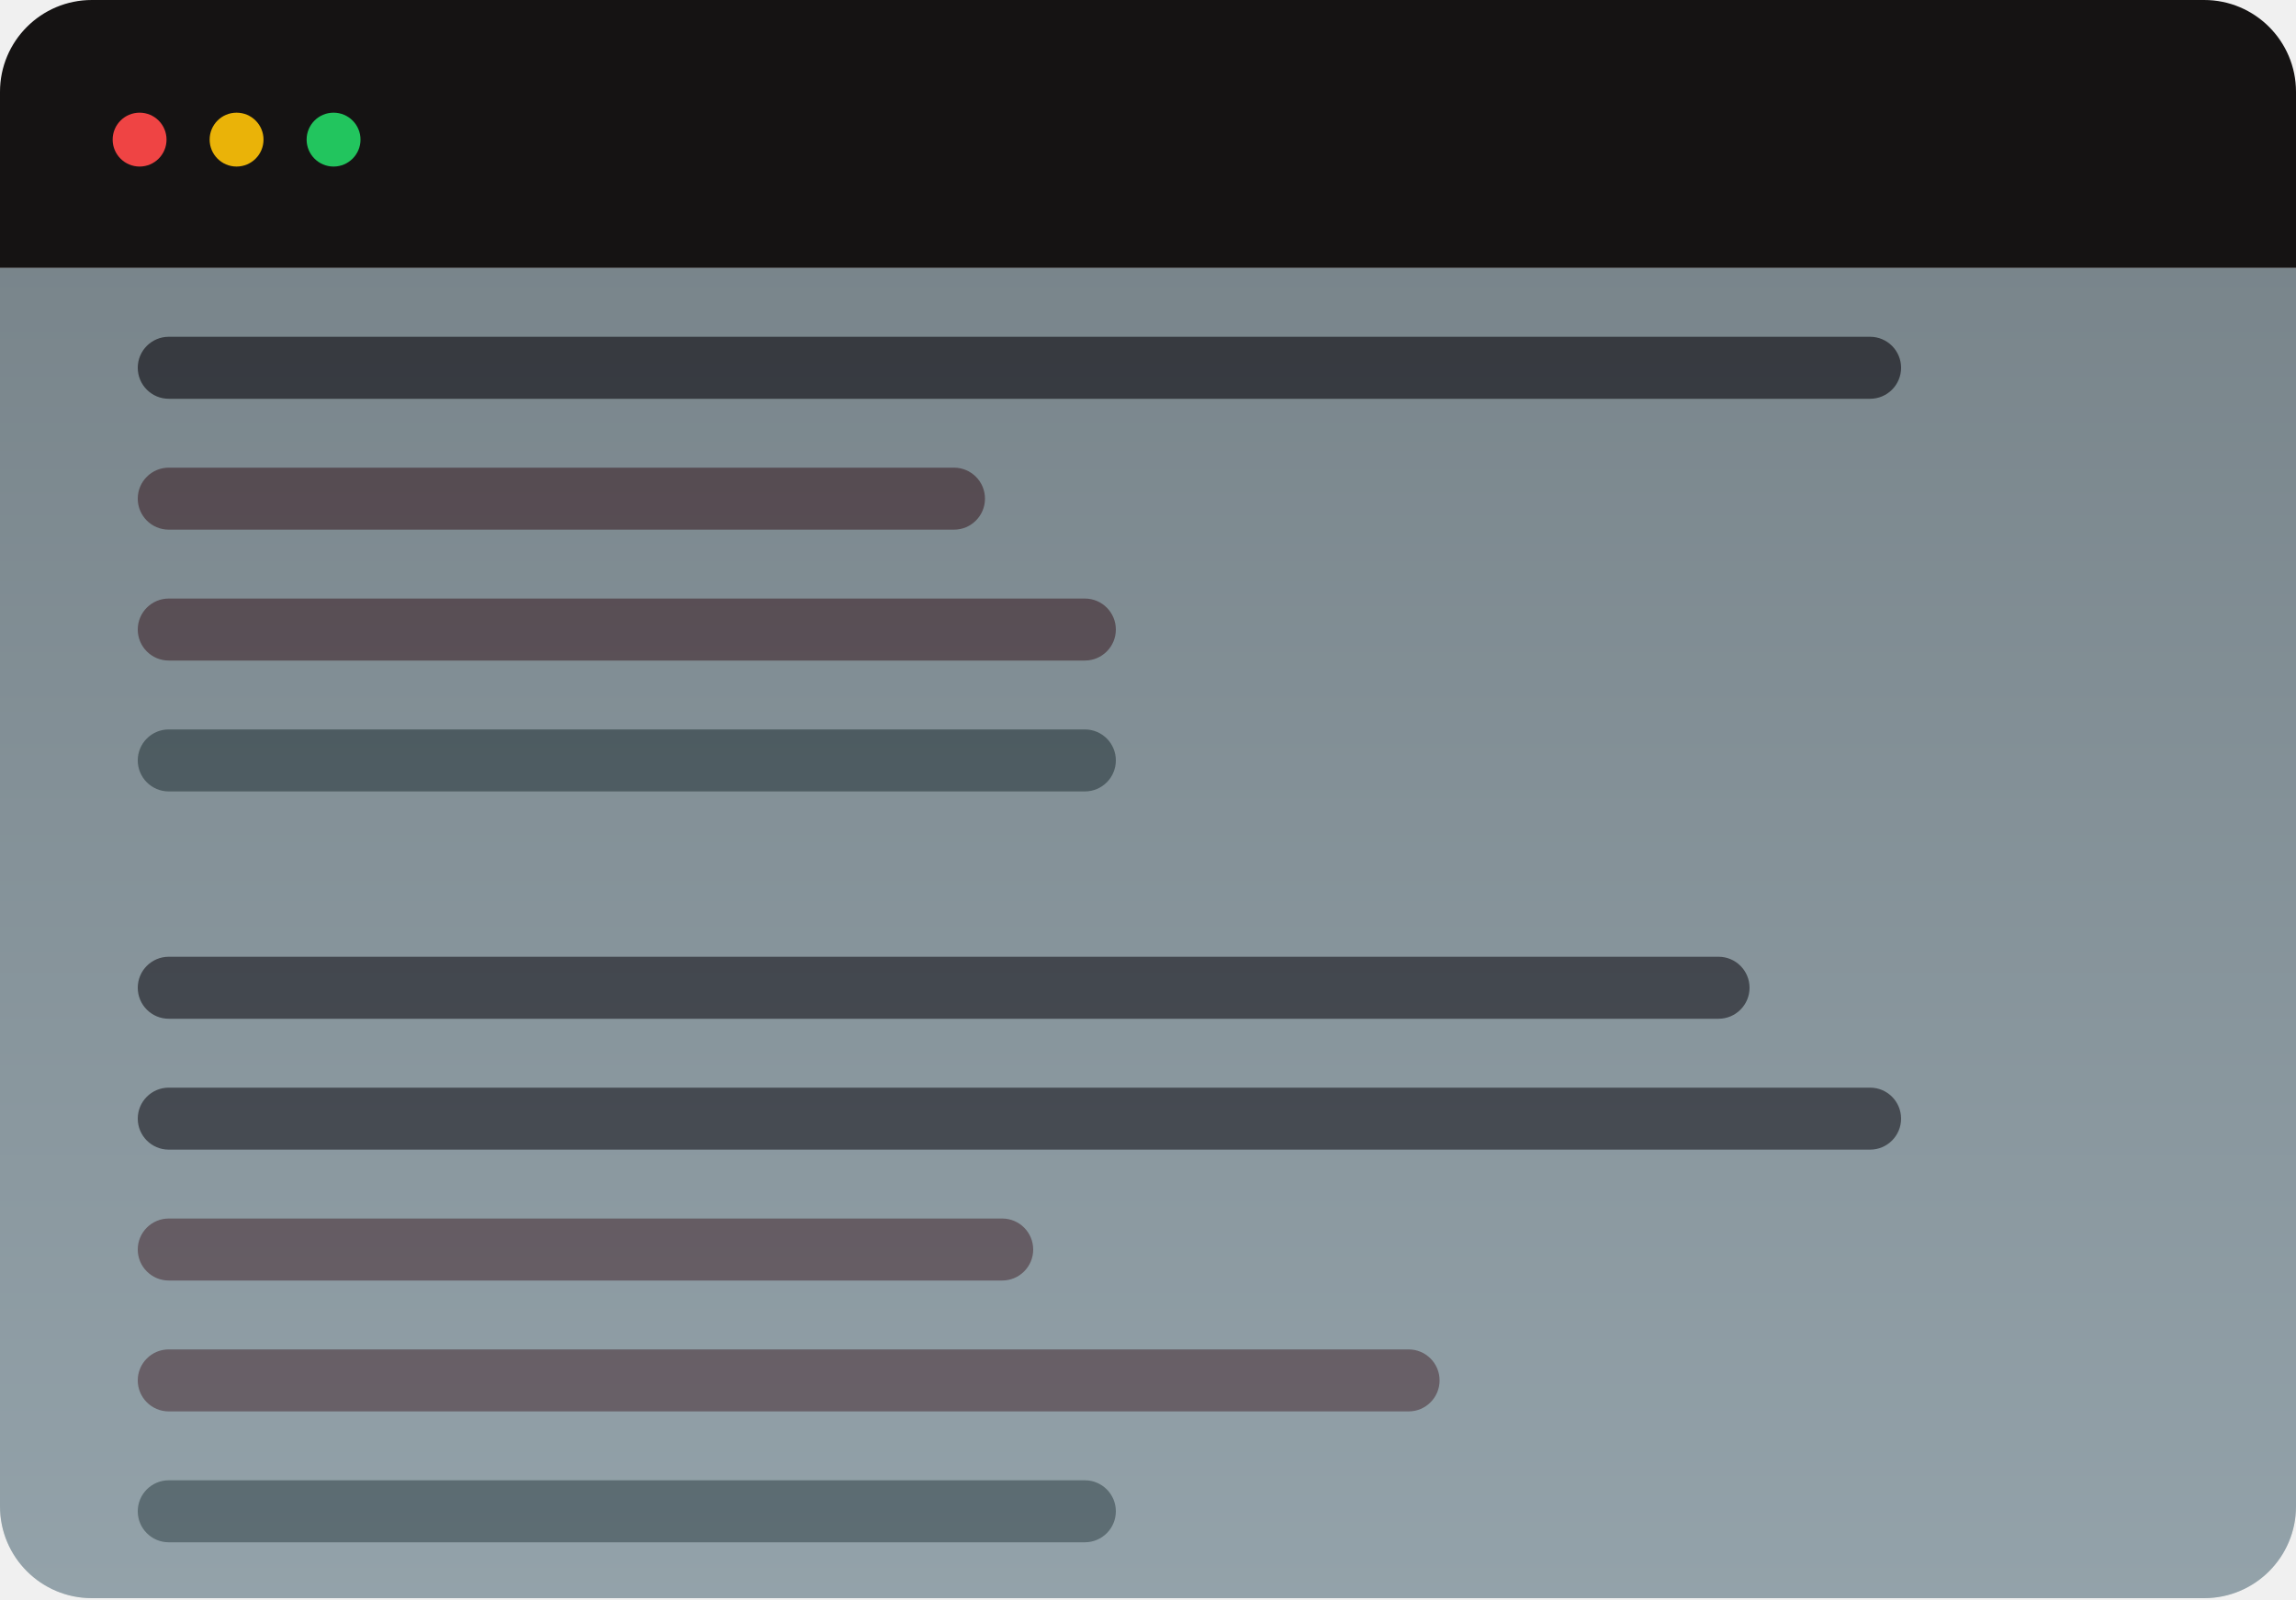
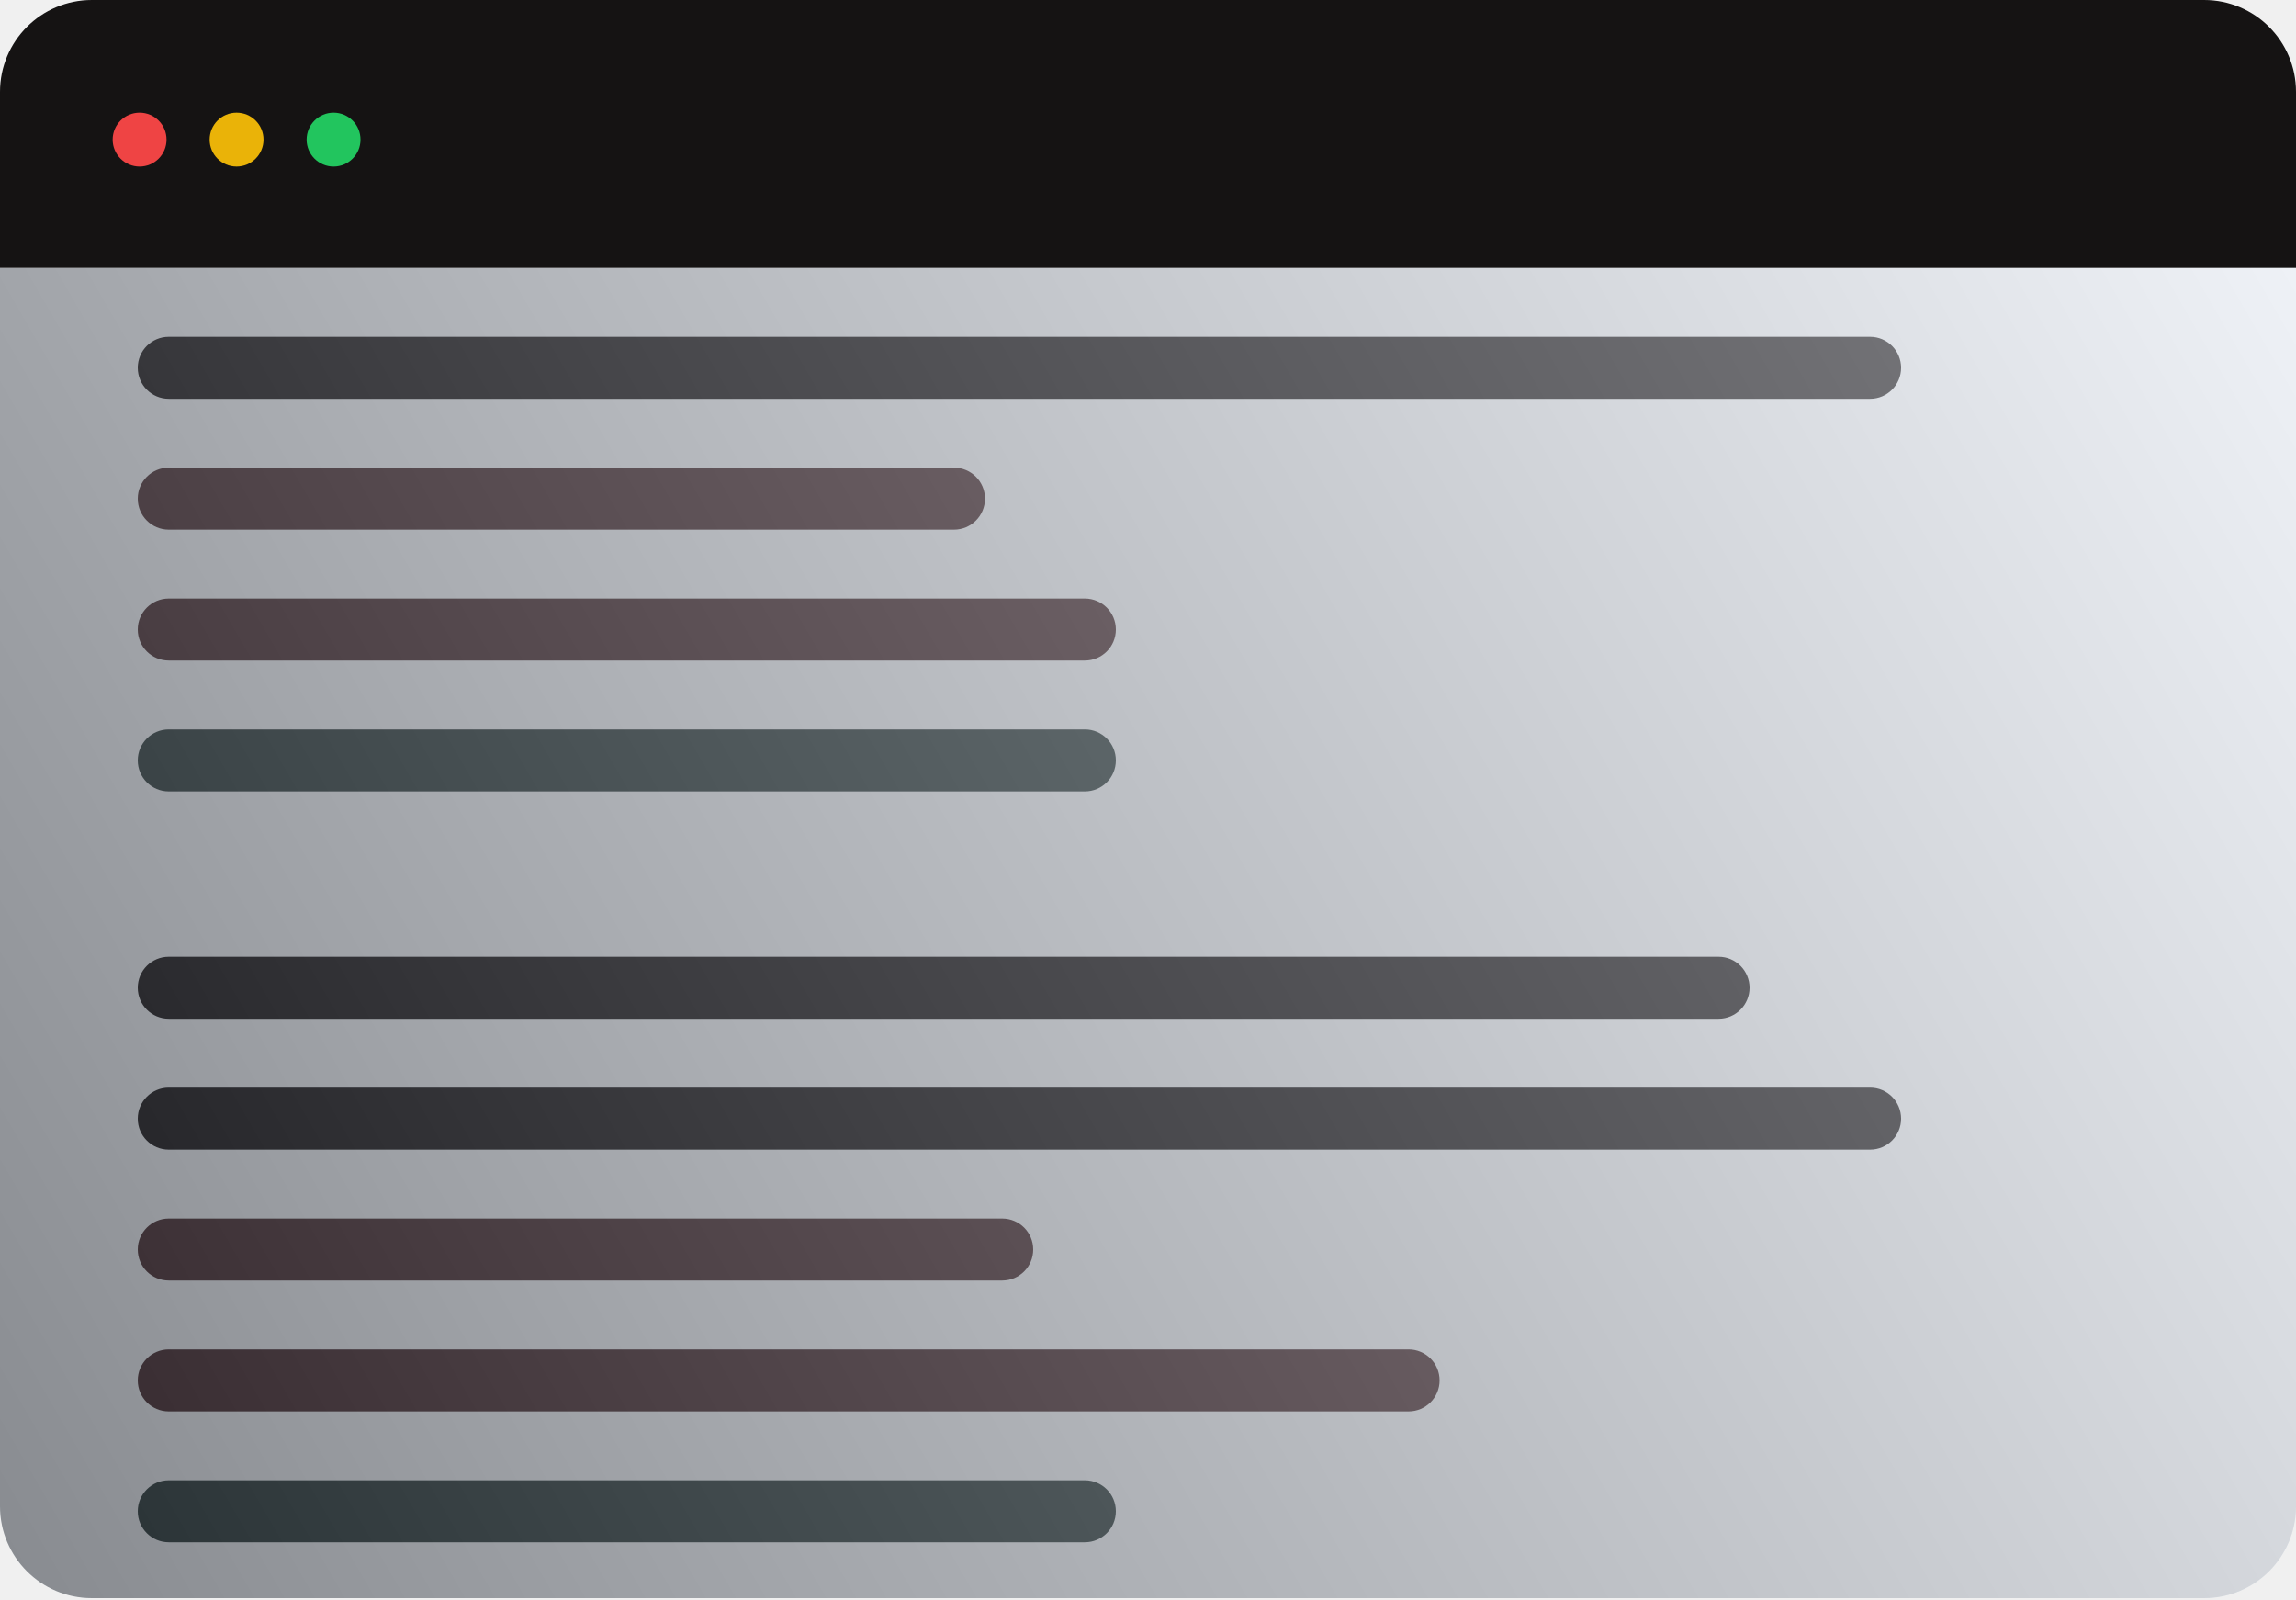
<svg xmlns="http://www.w3.org/2000/svg" width="300" height="209" viewBox="0 0 300 209" fill="none">
  <g clip-path="url(#clip0_229_55)">
-     <rect width="300" height="174" transform="translate(0 35)" fill="#8D9AA0" />
+     <rect width="300" height="174" transform="translate(0 35)" fill="#E2E8F0" />
    <rect x="18" y="44" width="230.4" height="8.1" rx="4.05" fill="#2B2B32" />
    <rect x="18" y="142.1" width="230.4" height="8.1" rx="4.05" fill="#2B2B32" />
    <rect x="18" y="125" width="210.6" height="8.1" rx="4.05" fill="#2B2B32" />
    <rect x="18" y="61.1" width="110.7" height="8.1" rx="4.05" fill="#544048" />
    <rect x="18" y="78.2" width="127.8" height="8.1" rx="4.05" fill="#544048" />
    <rect x="18" y="159.2" width="117" height="8.1" rx="4.05" fill="#544048" />
    <rect x="18" y="176.3" width="170.1" height="8.1" rx="4.05" fill="#544048" />
    <rect x="18" y="95.3" width="127.8" height="8.1" rx="4.05" fill="#404F54" />
    <rect x="18" y="193.4" width="127.8" height="8.1" rx="4.05" fill="#404F54" />
-     <rect width="300" height="174" transform="translate(0 35)" fill="url(#paint0_linear_229_55)" fill-opacity="0.3" />
+     <rect width="300" height="174" transform="translate(0 35)" fill="url(#paint0_linear_229_55)" fill-opacity="0.4" />
    <rect width="300" height="35" fill="#151313" />
    <circle cx="18.24" cy="18.24" r="3.52" fill="#EF4444" />
    <circle cx="30.912" cy="18.24" r="3.52" fill="#EAB308" />
    <circle cx="43.584" cy="18.24" r="3.52" fill="#22C55E" />
  </g>
  <defs>
-     <linearGradient id="paint0_linear_229_55" x1="150" y1="0" x2="150" y2="174" gradientUnits="userSpaceOnUse">
-       <stop stop-color="#4D575B" />
-       <stop offset="1" stop-color="#A4B8C1" />
+     <linearGradient id="paint0_linear_229_55" x1="4.47035e-06" y1="174" x2="300" y2="9.29216e-06" gradientUnits="userSpaceOnUse">
+       <stop />
+       <stop offset="1" stop-color="white" />
    </linearGradient>
    <clipPath id="clip0_229_55">
      <path d="M0 12C0 5.373 5.373 0 12 0H288C294.627 0 300 5.373 300 12V196.8C300 203.427 294.627 208.8 288 208.8H12C5.373 208.8 0 203.427 0 196.8V12Z" fill="white" />
    </clipPath>
  </defs>
</svg>
